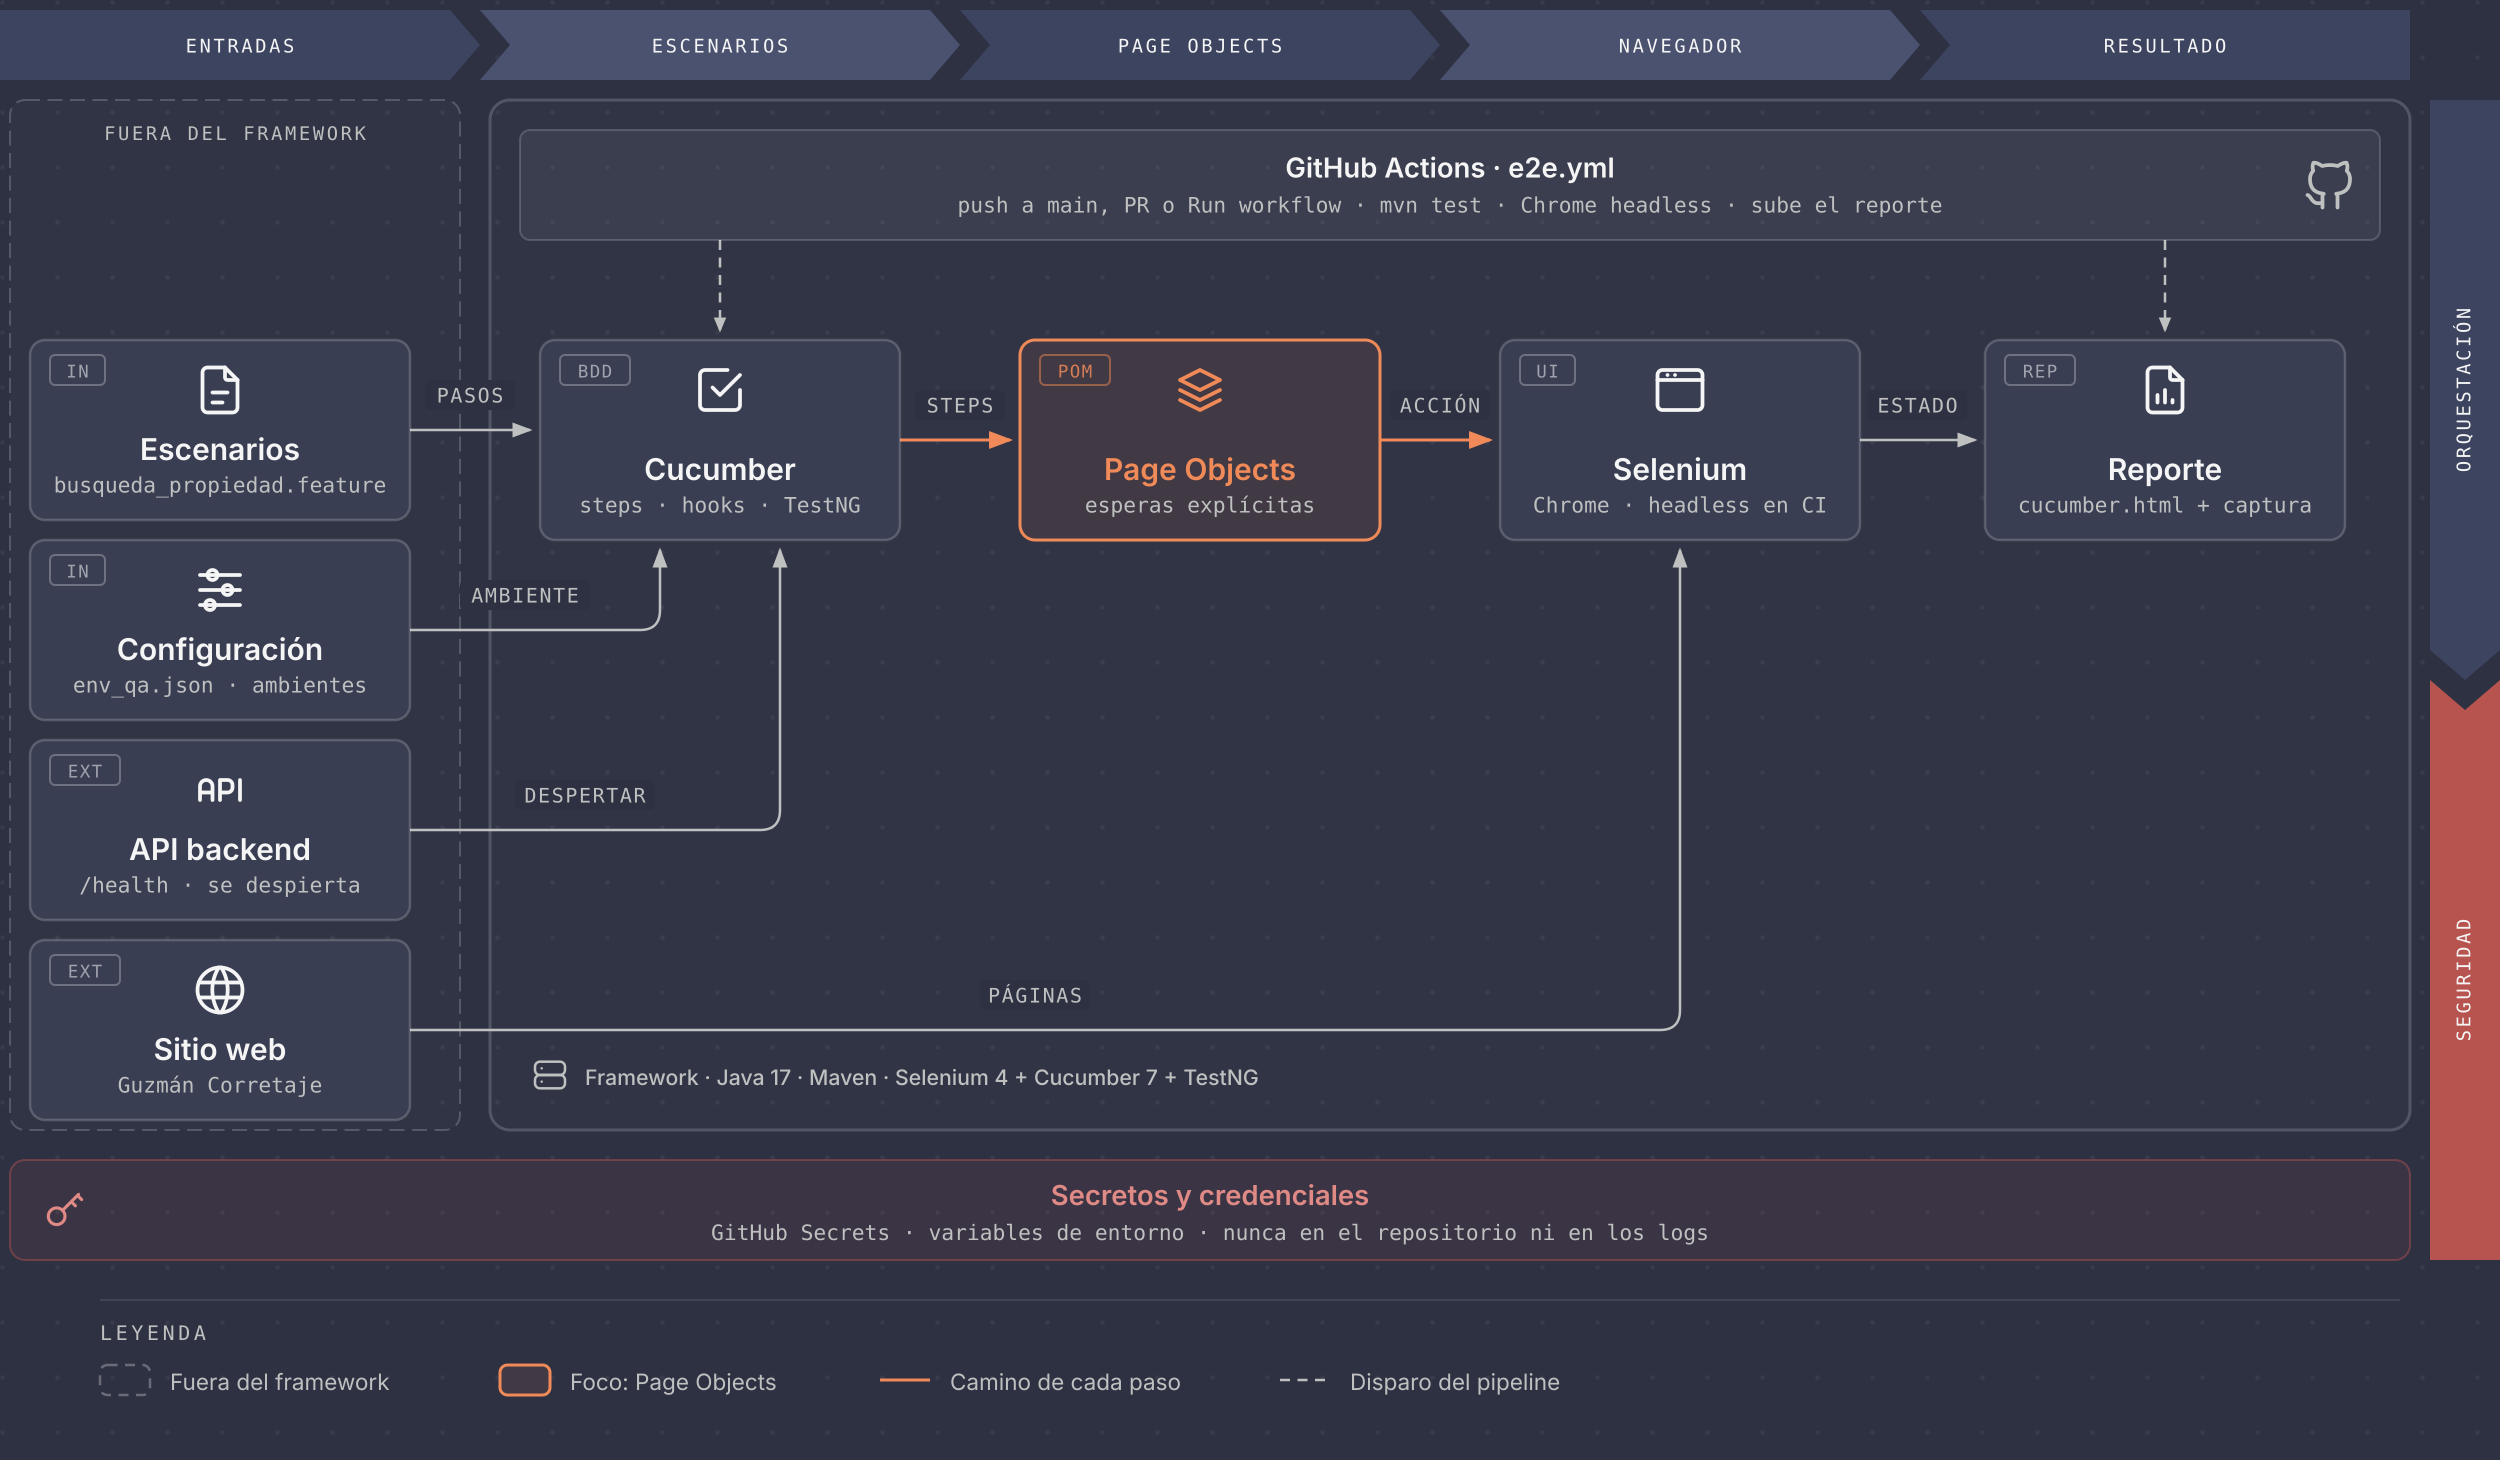
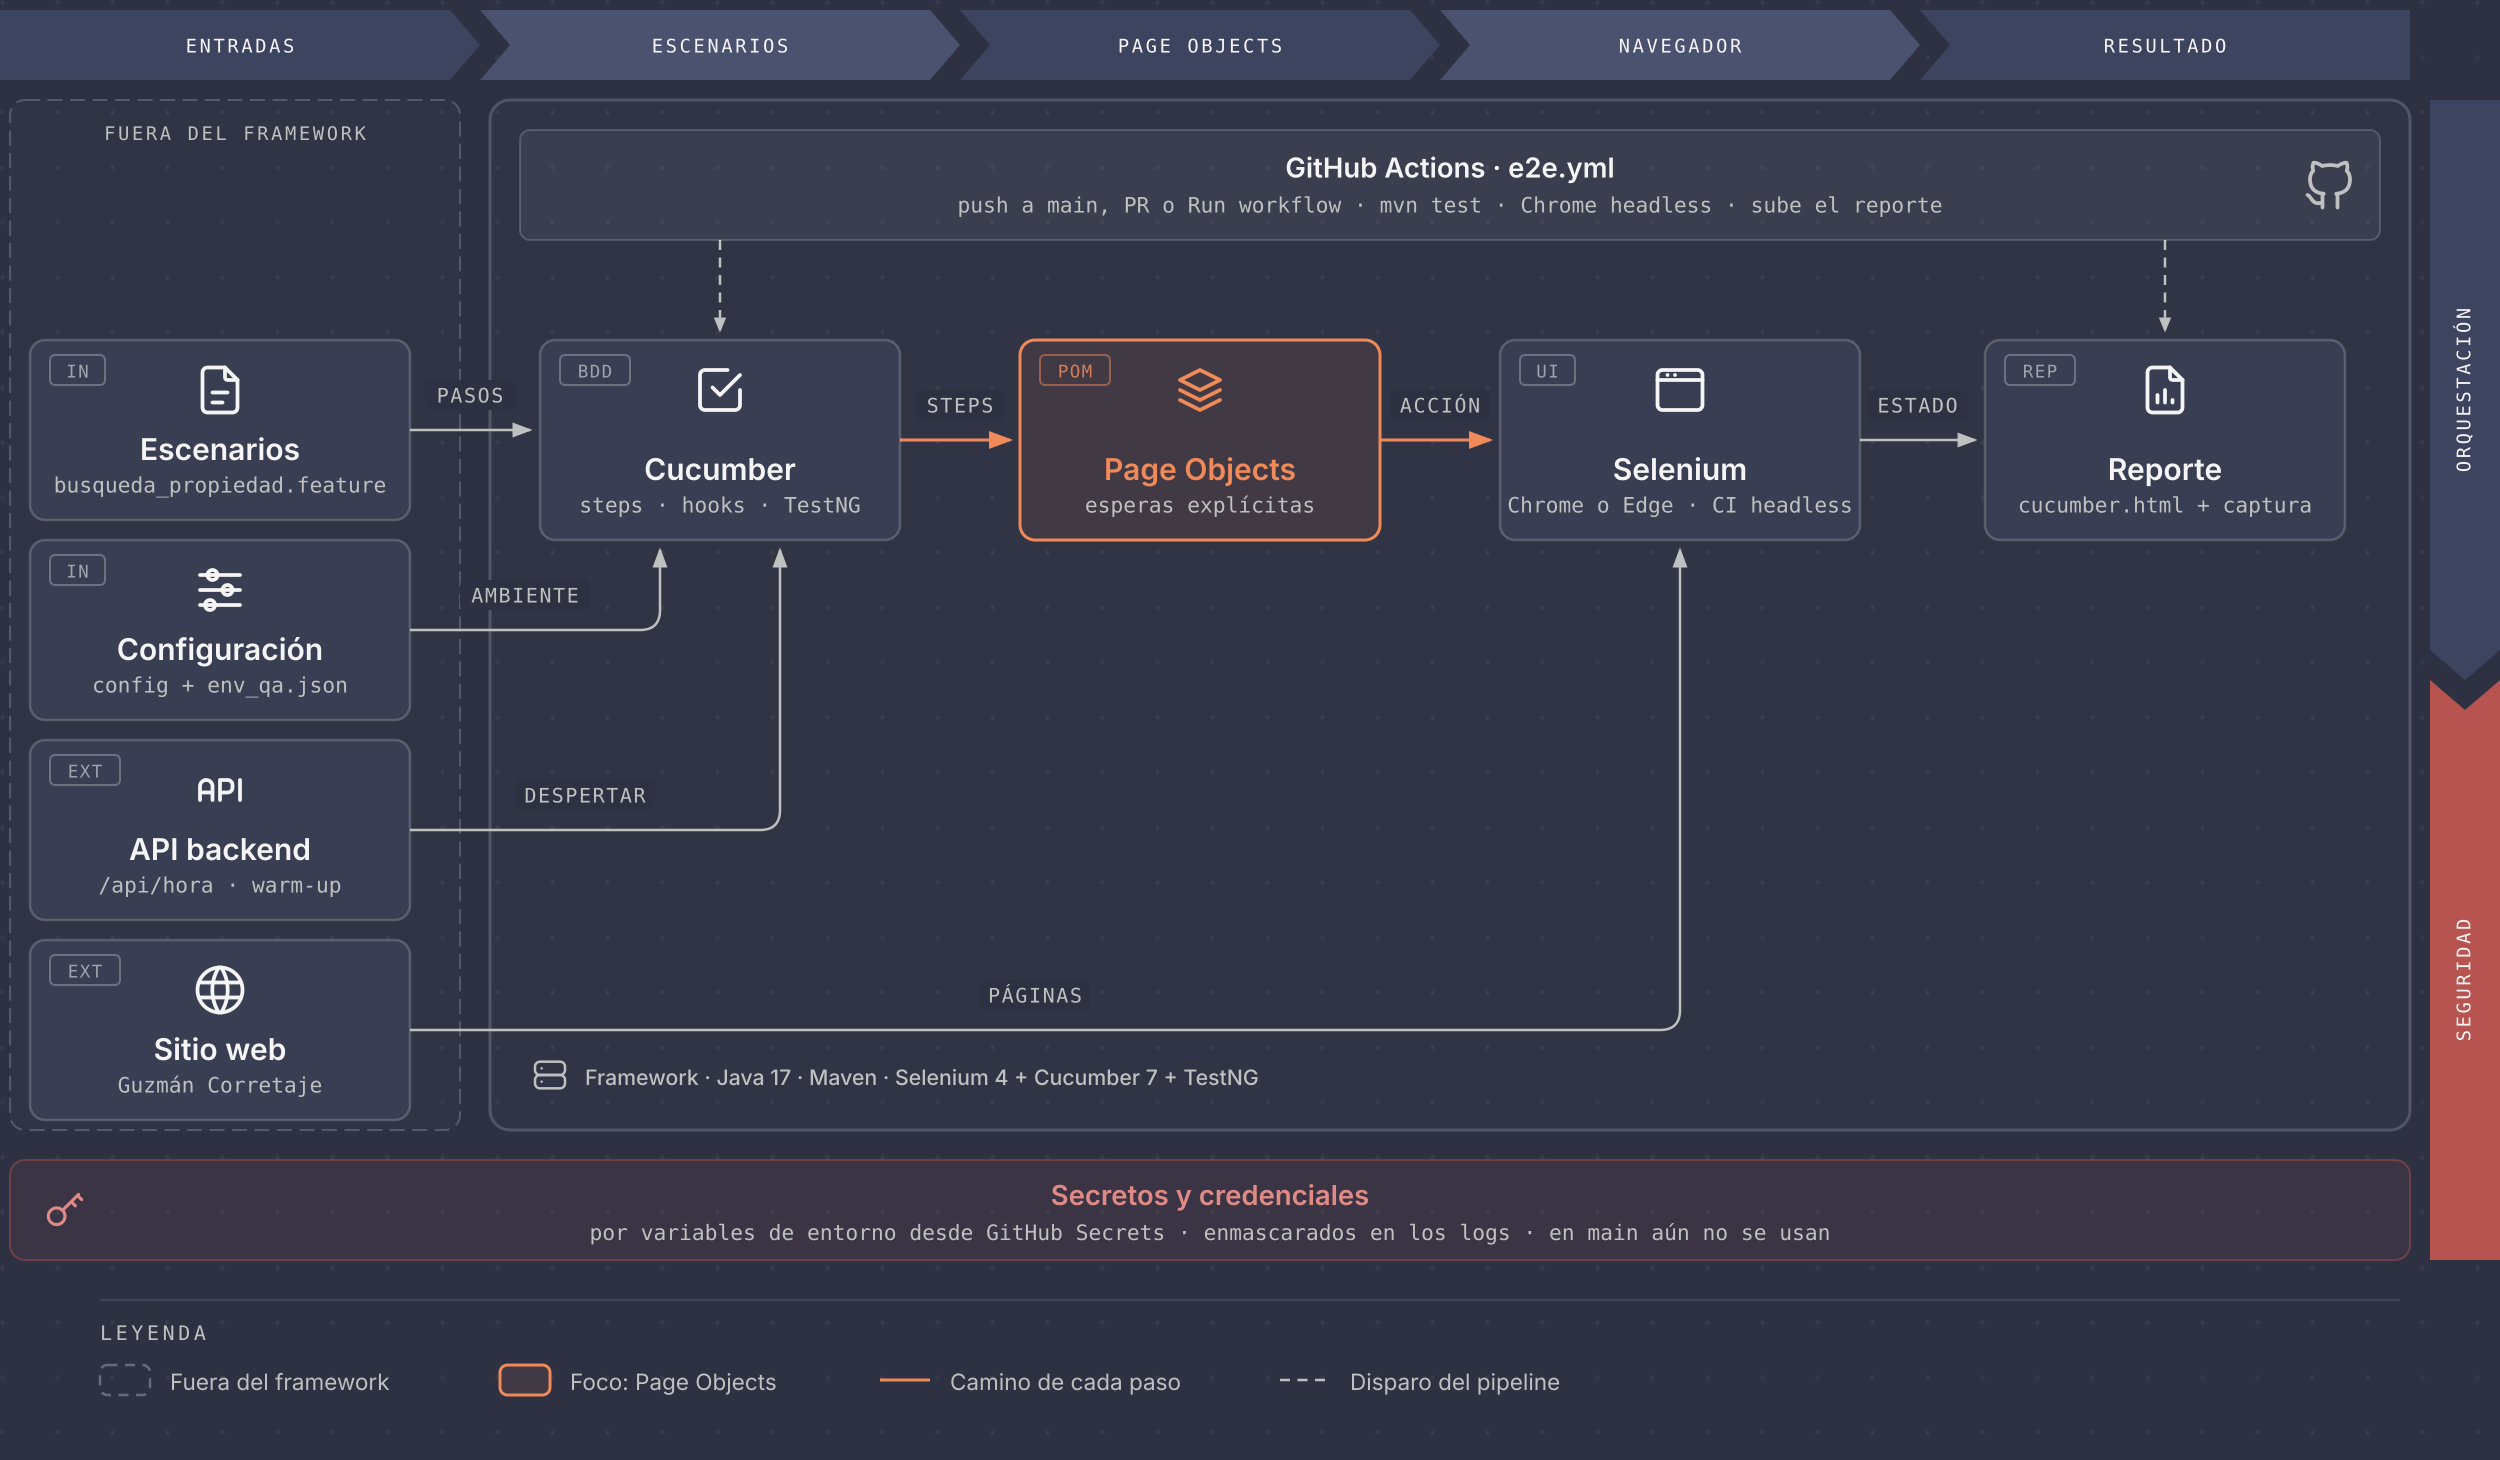
<svg xmlns="http://www.w3.org/2000/svg" viewBox="0 0 1000 584" role="img" aria-labelledby="vista-general-main-dark-title vista-general-main-dark-desc">
  <defs>
    <marker id="vista-general-main-dark-arrow" markerWidth="8" markerHeight="6" refX="7" refY="3" orient="auto">
      <polygon points="0 0, 8 3, 0 6" fill="#bfc0c0" />
    </marker>
    <marker id="vista-general-main-dark-arrow-accent" markerWidth="8" markerHeight="6" refX="7" refY="3" orient="auto">
      <polygon points="0 0, 8 3, 0 6" fill="#f08a59" />
    </marker>
    <marker id="vista-general-main-dark-arrow-sm" markerWidth="6" markerHeight="5" refX="5" refY="2.5" orient="auto">
      <polygon points="0 0, 6 2.5, 0 5" fill="#bfc0c0" />
    </marker>
    <marker id="vista-general-main-dark-arrow-dim" markerWidth="8" markerHeight="6" refX="7" refY="3" orient="auto">
      <polygon points="0 0, 8 3, 0 6" fill="rgba(245,245,245,0.45)" />
    </marker>
    <pattern id="vista-general-main-dark-dots" width="22" height="22" patternUnits="userSpaceOnUse">
      <circle cx="1" cy="1" r="0.9" fill="rgba(245,245,245,0.1)" />
    </pattern>
  </defs>
  <rect width="1000" height="584" fill="#2d3142" />
  <rect width="1000" height="584" fill="url(#vista-general-main-dark-dots)" opacity="0.55" />
  <polygon points="0,4 180,4 192,18 180,32 0,32" fill="rgb(61,68,96)" />
  <text x="96" y="21" fill="rgb(245,245,245)" font-size="7.5" font-family="'Geist Mono', ui-monospace, 'Cascadia Mono', Consolas, monospace" letter-spacing="0.14em" text-anchor="middle">ENTRADAS</text>
  <polygon points="192,4 372,4 384,18 372,32 192,32 204,18" fill="rgb(74,82,112)" />
  <text x="288" y="21" fill="rgb(245,245,245)" font-size="7.5" font-family="'Geist Mono', ui-monospace, 'Cascadia Mono', Consolas, monospace" letter-spacing="0.14em" text-anchor="middle">ESCENARIOS</text>
  <polygon points="384,4 564,4 576,18 564,32 384,32 396,18" fill="rgb(61,68,96)" />
  <text x="480" y="21" fill="rgb(245,245,245)" font-size="7.5" font-family="'Geist Mono', ui-monospace, 'Cascadia Mono', Consolas, monospace" letter-spacing="0.14em" text-anchor="middle">PAGE OBJECTS</text>
  <polygon points="576,4 756,4 768,18 756,32 576,32 588,18" fill="rgb(74,82,112)" />
  <text x="672" y="21" fill="rgb(245,245,245)" font-size="7.5" font-family="'Geist Mono', ui-monospace, 'Cascadia Mono', Consolas, monospace" letter-spacing="0.14em" text-anchor="middle">NAVEGADOR</text>
  <polygon points="768,4 964,4 964,32 768,32 780,18" fill="rgb(61,68,96)" />
  <text x="866" y="21" fill="rgb(245,245,245)" font-size="7.5" font-family="'Geist Mono', ui-monospace, 'Cascadia Mono', Consolas, monospace" letter-spacing="0.14em" text-anchor="middle">RESULTADO</text>
  <polygon points="972,40 1000,40 1000,260 986,272 972,260" fill="rgb(61,68,96)" />
  <polygon points="972,272 986,284 1000,272 1000,504 972,504" fill="#b85450" />
  <text x="986" y="156" fill="rgb(245,245,245)" font-size="7.5" font-family="'Geist Mono', ui-monospace, 'Cascadia Mono', Consolas, monospace" letter-spacing="0.14em" text-anchor="middle" dominant-baseline="middle" transform="rotate(-90 986 156)">ORQUESTACIÓN</text>
  <text x="986" y="392" fill="rgb(245,245,245)" font-size="7.5" font-family="'Geist Mono', ui-monospace, 'Cascadia Mono', Consolas, monospace" letter-spacing="0.14em" text-anchor="middle" dominant-baseline="middle" transform="rotate(-90 986 392)">SEGURIDAD</text>
  <rect x="4" y="40" width="180" height="412" rx="6" fill="rgba(245,245,245,0.02)" stroke="rgba(245,245,245,0.2)" stroke-width="0.8" stroke-dasharray="6,3" />
  <text x="94" y="56" fill="#bfc0c0" font-size="7.5" font-family="'Geist Mono', ui-monospace, 'Cascadia Mono', Consolas, monospace" letter-spacing="0.14em" text-anchor="middle">FUERA DEL FRAMEWORK</text>
  <rect x="196" y="40" width="768" height="412" rx="8" fill="rgba(245,245,245,0.02)" stroke="rgba(245,245,245,0.18)" stroke-width="1.2" />
  <rect x="4" y="464" width="960" height="40" rx="6" fill="rgba(184,84,80,0.1)" stroke="rgba(184,84,80,0.45)" stroke-width="0.8" />
  <path d="M288 96 V132" fill="none" stroke="#bfc0c0" stroke-width="1" stroke-dasharray="4,3" marker-end="url(#vista-general-main-dark-arrow-sm)" />
  <path d="M866 96 V132" fill="none" stroke="#bfc0c0" stroke-width="1" stroke-dasharray="4,3" marker-end="url(#vista-general-main-dark-arrow-sm)" />
  <path d="M164 172 H212" fill="none" stroke="#bfc0c0" stroke-width="1" marker-end="url(#vista-general-main-dark-arrow)" />
  <rect x="170" y="152" width="36" height="12" rx="2" fill="#2d3142" />
  <text x="188" y="161" fill="#bfc0c0" font-size="8" font-family="'Geist Mono', ui-monospace, 'Cascadia Mono', Consolas, monospace" text-anchor="middle" letter-spacing="0.08em">PASOS</text>
  <path d="M164 252 H256 Q264 252 264 244 V220" fill="none" stroke="#bfc0c0" stroke-width="1" marker-end="url(#vista-general-main-dark-arrow)" />
  <rect x="184" y="232" width="52" height="12" rx="2" fill="#2d3142" />
  <text x="210" y="241" fill="#bfc0c0" font-size="8" font-family="'Geist Mono', ui-monospace, 'Cascadia Mono', Consolas, monospace" text-anchor="middle" letter-spacing="0.08em">AMBIENTE</text>
  <path d="M164 332 H304 Q312 332 312 324 V220" fill="none" stroke="#bfc0c0" stroke-width="1" marker-end="url(#vista-general-main-dark-arrow)" />
  <rect x="206" y="312" width="56" height="12" rx="2" fill="#2d3142" />
  <text x="234" y="321" fill="#bfc0c0" font-size="8" font-family="'Geist Mono', ui-monospace, 'Cascadia Mono', Consolas, monospace" text-anchor="middle" letter-spacing="0.08em">DESPERTAR</text>
  <path d="M360 176 H404" fill="none" stroke="#f08a59" stroke-width="1.2" marker-end="url(#vista-general-main-dark-arrow-accent)" />
  <rect x="366" y="156" width="36" height="12" rx="2" fill="#2d3142" />
  <text x="384" y="165" fill="#bfc0c0" font-size="8" font-family="'Geist Mono', ui-monospace, 'Cascadia Mono', Consolas, monospace" text-anchor="middle" letter-spacing="0.08em">STEPS</text>
  <path d="M552 176 H596" fill="none" stroke="#f08a59" stroke-width="1.2" marker-end="url(#vista-general-main-dark-arrow-accent)" />
  <rect x="556" y="156" width="40" height="12" rx="2" fill="#2d3142" />
  <text x="576" y="165" fill="#bfc0c0" font-size="8" font-family="'Geist Mono', ui-monospace, 'Cascadia Mono', Consolas, monospace" text-anchor="middle" letter-spacing="0.08em">ACCIÓN</text>
  <path d="M744 176 H790" fill="none" stroke="#bfc0c0" stroke-width="1" marker-end="url(#vista-general-main-dark-arrow)" />
  <rect x="747" y="156" width="40" height="12" rx="2" fill="#2d3142" />
  <text x="767" y="165" fill="#bfc0c0" font-size="8" font-family="'Geist Mono', ui-monospace, 'Cascadia Mono', Consolas, monospace" text-anchor="middle" letter-spacing="0.08em">ESTADO</text>
  <path d="M164 412 H664 Q672 412 672 404 V220" fill="none" stroke="#bfc0c0" stroke-width="1" marker-end="url(#vista-general-main-dark-arrow)" />
  <rect x="392" y="392" width="44" height="12" rx="2" fill="#2d3142" />
  <text x="414" y="401" fill="#bfc0c0" font-size="8" font-family="'Geist Mono', ui-monospace, 'Cascadia Mono', Consolas, monospace" text-anchor="middle" letter-spacing="0.08em">PÁGINAS</text>
  <rect x="208" y="52" width="744" height="44" rx="4" fill="rgba(245,245,245,0.05)" stroke="rgba(245,245,245,0.18)" stroke-width="0.8" />
  <svg x="920" y="62" width="24" height="24" viewBox="0 0 24 24" fill="none" stroke="#bfc0c0" stroke-width="1.5" stroke-linecap="round" stroke-linejoin="round" aria-hidden="true">
    <path d="M9 19c-4.3 1.4-4.3-2.5-6-3m12 5v-3.5c0-1 .1-1.4-.5-2c2.8-.3 5.5-1.4 5.5-6a4.6 4.6 0 0 0-1.3-3.2a4.2 4.2 0 0 0-.1-3.2s-1.1-.3-3.5 1.3a12.3 12.3 0 0 0-6.2 0c-2.4-1.6-3.5-1.3-3.5-1.3a4.2 4.2 0 0 0-.1 3.2a4.6 4.6 0 0 0-1.3 3.2c0 4.6 2.7 5.7 5.5 6c-.6.6-.6 1.2-.5 2v3.5" />
  </svg>
  <text x="580" y="71" fill="#f5f5f5" font-size="11" font-weight="600" font-family="Geist, system-ui, -apple-system, 'Segoe UI', sans-serif" text-anchor="middle">GitHub Actions · e2e.yml</text>
  <text x="580" y="85" fill="#bfc0c0" font-size="8.5" font-family="'Geist Mono', ui-monospace, 'Cascadia Mono', Consolas, monospace" text-anchor="middle">push a main, PR o Run workflow · mvn test · Chrome headless · sube el reporte</text>
  <svg x="212" y="422" width="16" height="16" viewBox="0 0 24 24" fill="none" stroke="#bfc0c0" stroke-width="1.5" stroke-linecap="round" stroke-linejoin="round" aria-hidden="true">
    <path d="M3 7a3 3 0 0 1 3-3h12a3 3 0 0 1 3 3v2a3 3 0 0 1-3 3h-12a3 3 0 0 1-3-3z" />
    <path d="M3 15a3 3 0 0 1 3-3h12a3 3 0 0 1 3 3v2a3 3 0 0 1-3 3h-12a3 3 0 0 1-3-3z" />
    <path d="M7 8h.01M7 16h.01" />
  </svg>
  <text x="234" y="434" fill="#bfc0c0" font-size="8.5" font-weight="500" font-family="Geist, system-ui, -apple-system, 'Segoe UI', sans-serif">Framework · Java 17 · Maven · Selenium 4 + Cucumber 7 + TestNG</text>
  <svg x="16" y="474" width="20" height="20" viewBox="0 0 24 24" fill="none" stroke="#e08a86" stroke-width="1.5" stroke-linecap="round" stroke-linejoin="round" aria-hidden="true">
    <circle cx="8" cy="15" r="4" />
    <path d="M10.85 12.15l7.65-7.65M18 5l2 2M15 8l2 2" />
  </svg>
  <text x="484" y="482" fill="#e08a86" font-size="11" font-weight="600" font-family="Geist, system-ui, -apple-system, 'Segoe UI', sans-serif" text-anchor="middle">Secretos y credenciales</text>
-   <text x="484" y="496" fill="#bfc0c0" font-size="8.5" font-family="'Geist Mono', ui-monospace, 'Cascadia Mono', Consolas, monospace" text-anchor="middle">GitHub Secrets · variables de entorno · nunca en el repositorio ni en los logs</text>
+   <text x="484" y="496" fill="#bfc0c0" font-size="8.5" font-family="'Geist Mono', ui-monospace, 'Cascadia Mono', Consolas, monospace" text-anchor="middle">por variables de entorno desde GitHub Secrets · enmascarados en los logs · en main aún no se usan</text>
  <rect x="12" y="136" width="152" height="72" rx="6" fill="#2d3142" />
  <rect x="12" y="136" width="152" height="72" rx="6" fill="#393e53" stroke="rgba(245,245,245,0.2)" stroke-width="1" />
  <rect x="20" y="142" width="22" height="12" rx="2" fill="none" stroke="rgba(245,245,245,0.28)" stroke-width="0.8" />
  <text x="31" y="151" fill="rgba(245,245,245,0.55)" font-size="7" font-family="'Geist Mono', ui-monospace, 'Cascadia Mono', Consolas, monospace" text-anchor="middle" letter-spacing="0.08em">IN</text>
  <svg x="76" y="144" width="24" height="24" viewBox="0 0 24 24" fill="none" stroke="#f5f5f5" stroke-width="1.5" stroke-linecap="round" stroke-linejoin="round" aria-hidden="true">
    <path d="M14 3v4a1 1 0 0 0 1 1h4" />
    <path d="M17 21h-10a2 2 0 0 1-2-2v-14a2 2 0 0 1 2-2h7l5 5v11a2 2 0 0 1-2 2z" />
    <path d="M9 13h6M9 17h4" />
  </svg>
  <text x="88" y="184" fill="#f5f5f5" font-size="12" font-weight="600" font-family="Geist, system-ui, -apple-system, 'Segoe UI', sans-serif" text-anchor="middle">Escenarios</text>
  <text x="88" y="197" fill="#bfc0c0" font-size="8.5" font-family="'Geist Mono', ui-monospace, 'Cascadia Mono', Consolas, monospace" text-anchor="middle">busqueda_propiedad.feature</text>
  <rect x="12" y="216" width="152" height="72" rx="6" fill="#2d3142" />
  <rect x="12" y="216" width="152" height="72" rx="6" fill="#393e53" stroke="rgba(245,245,245,0.2)" stroke-width="1" />
  <rect x="20" y="222" width="22" height="12" rx="2" fill="none" stroke="rgba(245,245,245,0.28)" stroke-width="0.8" />
  <text x="31" y="231" fill="rgba(245,245,245,0.55)" font-size="7" font-family="'Geist Mono', ui-monospace, 'Cascadia Mono', Consolas, monospace" text-anchor="middle" letter-spacing="0.08em">IN</text>
  <svg x="76" y="224" width="24" height="24" viewBox="0 0 24 24" fill="none" stroke="#f5f5f5" stroke-width="1.5" stroke-linecap="round" stroke-linejoin="round" aria-hidden="true">
    <path d="M4 6h16M4 12h16M4 18h16" />
    <circle cx="9" cy="6" r="2" />
    <circle cx="15" cy="12" r="2" />
    <circle cx="8" cy="18" r="2" />
  </svg>
  <text x="88" y="264" fill="#f5f5f5" font-size="12" font-weight="600" font-family="Geist, system-ui, -apple-system, 'Segoe UI', sans-serif" text-anchor="middle">Configuración</text>
-   <text x="88" y="277" fill="#bfc0c0" font-size="8.5" font-family="'Geist Mono', ui-monospace, 'Cascadia Mono', Consolas, monospace" text-anchor="middle">env_qa.json · ambientes</text>
+   <text x="88" y="277" fill="#bfc0c0" font-size="8.5" font-family="'Geist Mono', ui-monospace, 'Cascadia Mono', Consolas, monospace" text-anchor="middle">config + env_qa.json</text>
  <rect x="12" y="296" width="152" height="72" rx="6" fill="#2d3142" />
  <rect x="12" y="296" width="152" height="72" rx="6" fill="#393e53" stroke="rgba(245,245,245,0.2)" stroke-width="1" />
  <rect x="20" y="302" width="28" height="12" rx="2" fill="none" stroke="rgba(245,245,245,0.28)" stroke-width="0.8" />
  <text x="34" y="311" fill="rgba(245,245,245,0.55)" font-size="7" font-family="'Geist Mono', ui-monospace, 'Cascadia Mono', Consolas, monospace" text-anchor="middle" letter-spacing="0.08em">EXT</text>
  <svg x="76" y="304" width="24" height="24" viewBox="0 0 24 24" fill="none" stroke="#f5f5f5" stroke-width="1.5" stroke-linecap="round" stroke-linejoin="round" aria-hidden="true">
    <path d="M4 13h5M12 16v-8h3a2 2 0 0 1 2 2v1a2 2 0 0 1-2 2h-3M20 8v8M9 16v-5.5a2.5 2.5 0 0 0-5 0v5.5" />
  </svg>
  <text x="88" y="344" fill="#f5f5f5" font-size="12" font-weight="600" font-family="Geist, system-ui, -apple-system, 'Segoe UI', sans-serif" text-anchor="middle">API backend</text>
-   <text x="88" y="357" fill="#bfc0c0" font-size="8.5" font-family="'Geist Mono', ui-monospace, 'Cascadia Mono', Consolas, monospace" text-anchor="middle">/health · se despierta</text>
+   <text x="88" y="357" fill="#bfc0c0" font-size="8.5" font-family="'Geist Mono', ui-monospace, 'Cascadia Mono', Consolas, monospace" text-anchor="middle">/api/hora · warm-up</text>
  <rect x="12" y="376" width="152" height="72" rx="6" fill="#2d3142" />
  <rect x="12" y="376" width="152" height="72" rx="6" fill="#393e53" stroke="rgba(245,245,245,0.2)" stroke-width="1" />
  <rect x="20" y="382" width="28" height="12" rx="2" fill="none" stroke="rgba(245,245,245,0.28)" stroke-width="0.8" />
  <text x="34" y="391" fill="rgba(245,245,245,0.55)" font-size="7" font-family="'Geist Mono', ui-monospace, 'Cascadia Mono', Consolas, monospace" text-anchor="middle" letter-spacing="0.08em">EXT</text>
  <svg x="76" y="384" width="24" height="24" viewBox="0 0 24 24" fill="none" stroke="#f5f5f5" stroke-width="1.5" stroke-linecap="round" stroke-linejoin="round" aria-hidden="true">
    <circle cx="12" cy="12" r="9" />
    <path d="M3.6 9h16.8M3.6 15h16.8" />
    <path d="M11.5 3a17 17 0 0 0 0 18M12.5 3a17 17 0 0 1 0 18" />
  </svg>
  <text x="88" y="424" fill="#f5f5f5" font-size="12" font-weight="600" font-family="Geist, system-ui, -apple-system, 'Segoe UI', sans-serif" text-anchor="middle">Sitio web</text>
  <text x="88" y="437" fill="#bfc0c0" font-size="8.5" font-family="'Geist Mono', ui-monospace, 'Cascadia Mono', Consolas, monospace" text-anchor="middle">Guzmán Corretaje</text>
  <rect x="216" y="136" width="144" height="80" rx="6" fill="#2d3142" />
  <rect x="216" y="136" width="144" height="80" rx="6" fill="#393e53" stroke="rgba(245,245,245,0.2)" stroke-width="1" />
  <rect x="224" y="142" width="28" height="12" rx="2" fill="none" stroke="rgba(245,245,245,0.28)" stroke-width="0.8" />
  <text x="238" y="151" fill="rgba(245,245,245,0.55)" font-size="7" font-family="'Geist Mono', ui-monospace, 'Cascadia Mono', Consolas, monospace" text-anchor="middle" letter-spacing="0.08em">BDD</text>
  <svg x="276" y="144" width="24" height="24" viewBox="0 0 24 24" fill="none" stroke="#f5f5f5" stroke-width="1.5" stroke-linecap="round" stroke-linejoin="round" aria-hidden="true">
    <path d="M9 11l3 3l8-8" />
    <path d="M20 12v6a2 2 0 0 1-2 2h-12a2 2 0 0 1-2-2v-12a2 2 0 0 1 2-2h9" />
  </svg>
  <text x="288" y="192" fill="#f5f5f5" font-size="12" font-weight="600" font-family="Geist, system-ui, -apple-system, 'Segoe UI', sans-serif" text-anchor="middle">Cucumber</text>
  <text x="288" y="205" fill="#bfc0c0" font-size="8.5" font-family="'Geist Mono', ui-monospace, 'Cascadia Mono', Consolas, monospace" text-anchor="middle">steps · hooks · TestNG</text>
  <rect x="408" y="136" width="144" height="80" rx="6" fill="#2d3142" />
  <rect x="408" y="136" width="144" height="80" rx="6" fill="rgba(240,138,89,0.1)" stroke="#f08a59" stroke-width="1.2" />
  <rect x="416" y="142" width="28" height="12" rx="2" fill="none" stroke="rgba(240,138,89,0.5)" stroke-width="0.8" />
  <text x="430" y="151" fill="rgba(240,138,89,0.85)" font-size="7" font-family="'Geist Mono', ui-monospace, 'Cascadia Mono', Consolas, monospace" text-anchor="middle" letter-spacing="0.08em">POM</text>
  <svg x="468" y="144" width="24" height="24" viewBox="0 0 24 24" fill="none" stroke="#f08a59" stroke-width="1.5" stroke-linecap="round" stroke-linejoin="round" aria-hidden="true">
    <path d="M12 4l-8 4l8 4l8-4l-8-4" />
    <path d="M4 12l8 4l8-4" />
    <path d="M4 16l8 4l8-4" />
  </svg>
  <text x="480" y="192" fill="#f08a59" font-size="12" font-weight="600" font-family="Geist, system-ui, -apple-system, 'Segoe UI', sans-serif" text-anchor="middle">Page Objects</text>
  <text x="480" y="205" fill="#bfc0c0" font-size="8.5" font-family="'Geist Mono', ui-monospace, 'Cascadia Mono', Consolas, monospace" text-anchor="middle">esperas explícitas</text>
  <rect x="600" y="136" width="144" height="80" rx="6" fill="#2d3142" />
  <rect x="600" y="136" width="144" height="80" rx="6" fill="#393e53" stroke="rgba(245,245,245,0.2)" stroke-width="1" />
  <rect x="608" y="142" width="22" height="12" rx="2" fill="none" stroke="rgba(245,245,245,0.28)" stroke-width="0.8" />
  <text x="619" y="151" fill="rgba(245,245,245,0.55)" font-size="7" font-family="'Geist Mono', ui-monospace, 'Cascadia Mono', Consolas, monospace" text-anchor="middle" letter-spacing="0.08em">UI</text>
  <svg x="660" y="144" width="24" height="24" viewBox="0 0 24 24" fill="none" stroke="#f5f5f5" stroke-width="1.5" stroke-linecap="round" stroke-linejoin="round" aria-hidden="true">
    <rect x="3" y="4" width="18" height="16" rx="2" />
    <path d="M3 8h18M7 6h.01M10 6h.01" />
  </svg>
  <text x="672" y="192" fill="#f5f5f5" font-size="12" font-weight="600" font-family="Geist, system-ui, -apple-system, 'Segoe UI', sans-serif" text-anchor="middle">Selenium</text>
-   <text x="672" y="205" fill="#bfc0c0" font-size="8.5" font-family="'Geist Mono', ui-monospace, 'Cascadia Mono', Consolas, monospace" text-anchor="middle">Chrome · headless en CI</text>
+   <text x="672" y="205" fill="#bfc0c0" font-size="8.5" font-family="'Geist Mono', ui-monospace, 'Cascadia Mono', Consolas, monospace" text-anchor="middle">Chrome o Edge · CI headless</text>
  <rect x="794" y="136" width="144" height="80" rx="6" fill="#2d3142" />
  <rect x="794" y="136" width="144" height="80" rx="6" fill="#393e53" stroke="rgba(245,245,245,0.2)" stroke-width="1" />
  <rect x="802" y="142" width="28" height="12" rx="2" fill="none" stroke="rgba(245,245,245,0.28)" stroke-width="0.8" />
  <text x="816" y="151" fill="rgba(245,245,245,0.55)" font-size="7" font-family="'Geist Mono', ui-monospace, 'Cascadia Mono', Consolas, monospace" text-anchor="middle" letter-spacing="0.08em">REP</text>
  <svg x="854" y="144" width="24" height="24" viewBox="0 0 24 24" fill="none" stroke="#f5f5f5" stroke-width="1.5" stroke-linecap="round" stroke-linejoin="round" aria-hidden="true">
    <path d="M14 3v4a1 1 0 0 0 1 1h4" />
    <path d="M17 21h-10a2 2 0 0 1-2-2v-14a2 2 0 0 1 2-2h7l5 5v11a2 2 0 0 1-2 2z" />
    <path d="M9 17v-3M12 17v-5M15 17v-1" />
  </svg>
  <text x="866" y="192" fill="#f5f5f5" font-size="12" font-weight="600" font-family="Geist, system-ui, -apple-system, 'Segoe UI', sans-serif" text-anchor="middle">Reporte</text>
  <text x="866" y="205" fill="#bfc0c0" font-size="8.5" font-family="'Geist Mono', ui-monospace, 'Cascadia Mono', Consolas, monospace" text-anchor="middle">cucumber.html + captura</text>
  <line x1="40" y1="520" x2="960" y2="520" stroke="rgba(245,245,245,0.1)" stroke-width="0.8" />
  <text x="40" y="536" fill="#bfc0c0" font-size="8" font-family="'Geist Mono', ui-monospace, 'Cascadia Mono', Consolas, monospace" letter-spacing="0.18em">LEYENDA</text>
  <rect x="40" y="546" width="20" height="12" rx="3" fill="none" stroke="rgba(245,245,245,0.3)" stroke-dasharray="4,3" />
  <text x="68" y="556" fill="#bfc0c0" font-size="9" font-family="Geist, system-ui, -apple-system, 'Segoe UI', sans-serif">Fuera del framework</text>
  <rect x="200" y="546" width="20" height="12" rx="3" fill="rgba(240,138,89,0.1)" stroke="#f08a59" stroke-width="1.2" />
  <text x="228" y="556" fill="#bfc0c0" font-size="9" font-family="Geist, system-ui, -apple-system, 'Segoe UI', sans-serif">Foco: Page Objects</text>
  <line x1="352" y1="552" x2="372" y2="552" stroke="#f08a59" stroke-width="1.2" />
  <text x="380" y="556" fill="#bfc0c0" font-size="9" font-family="Geist, system-ui, -apple-system, 'Segoe UI', sans-serif">Camino de cada paso</text>
  <line x1="512" y1="552" x2="532" y2="552" stroke="#bfc0c0" stroke-dasharray="4,3" />
  <text x="540" y="556" fill="#bfc0c0" font-size="9" font-family="Geist, system-ui, -apple-system, 'Segoe UI', sans-serif">Disparo del pipeline</text>
</svg>
